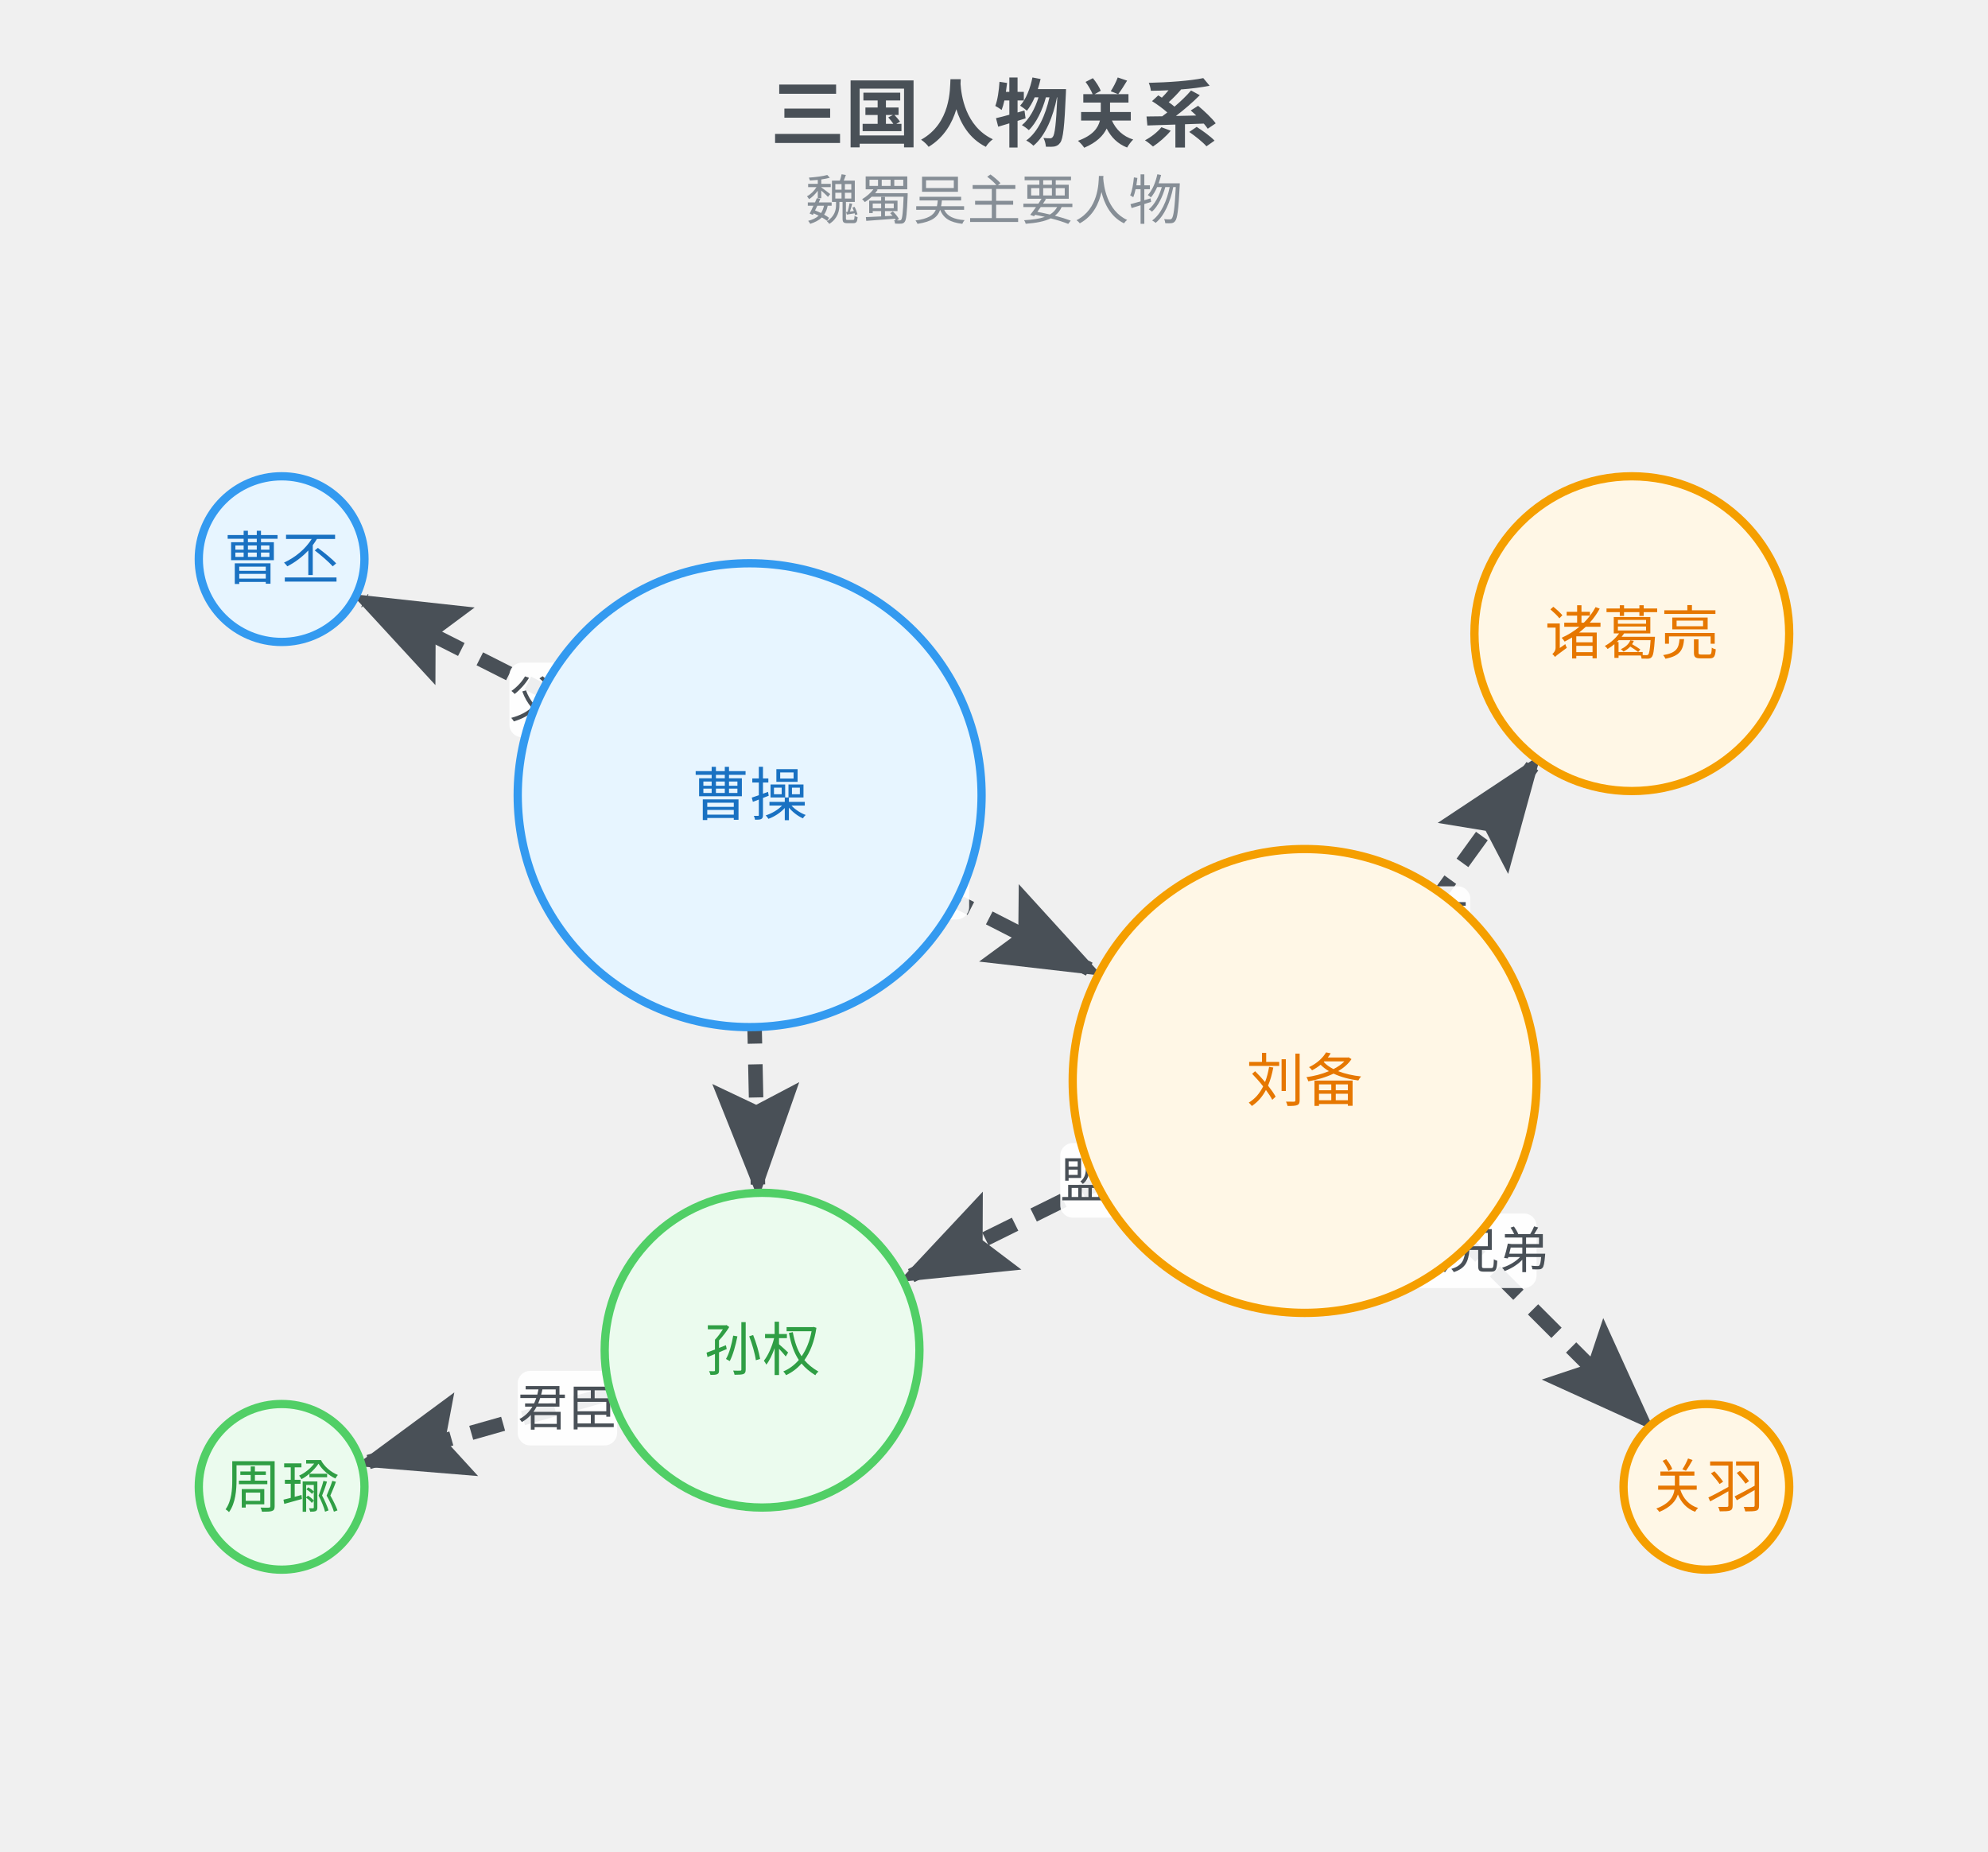
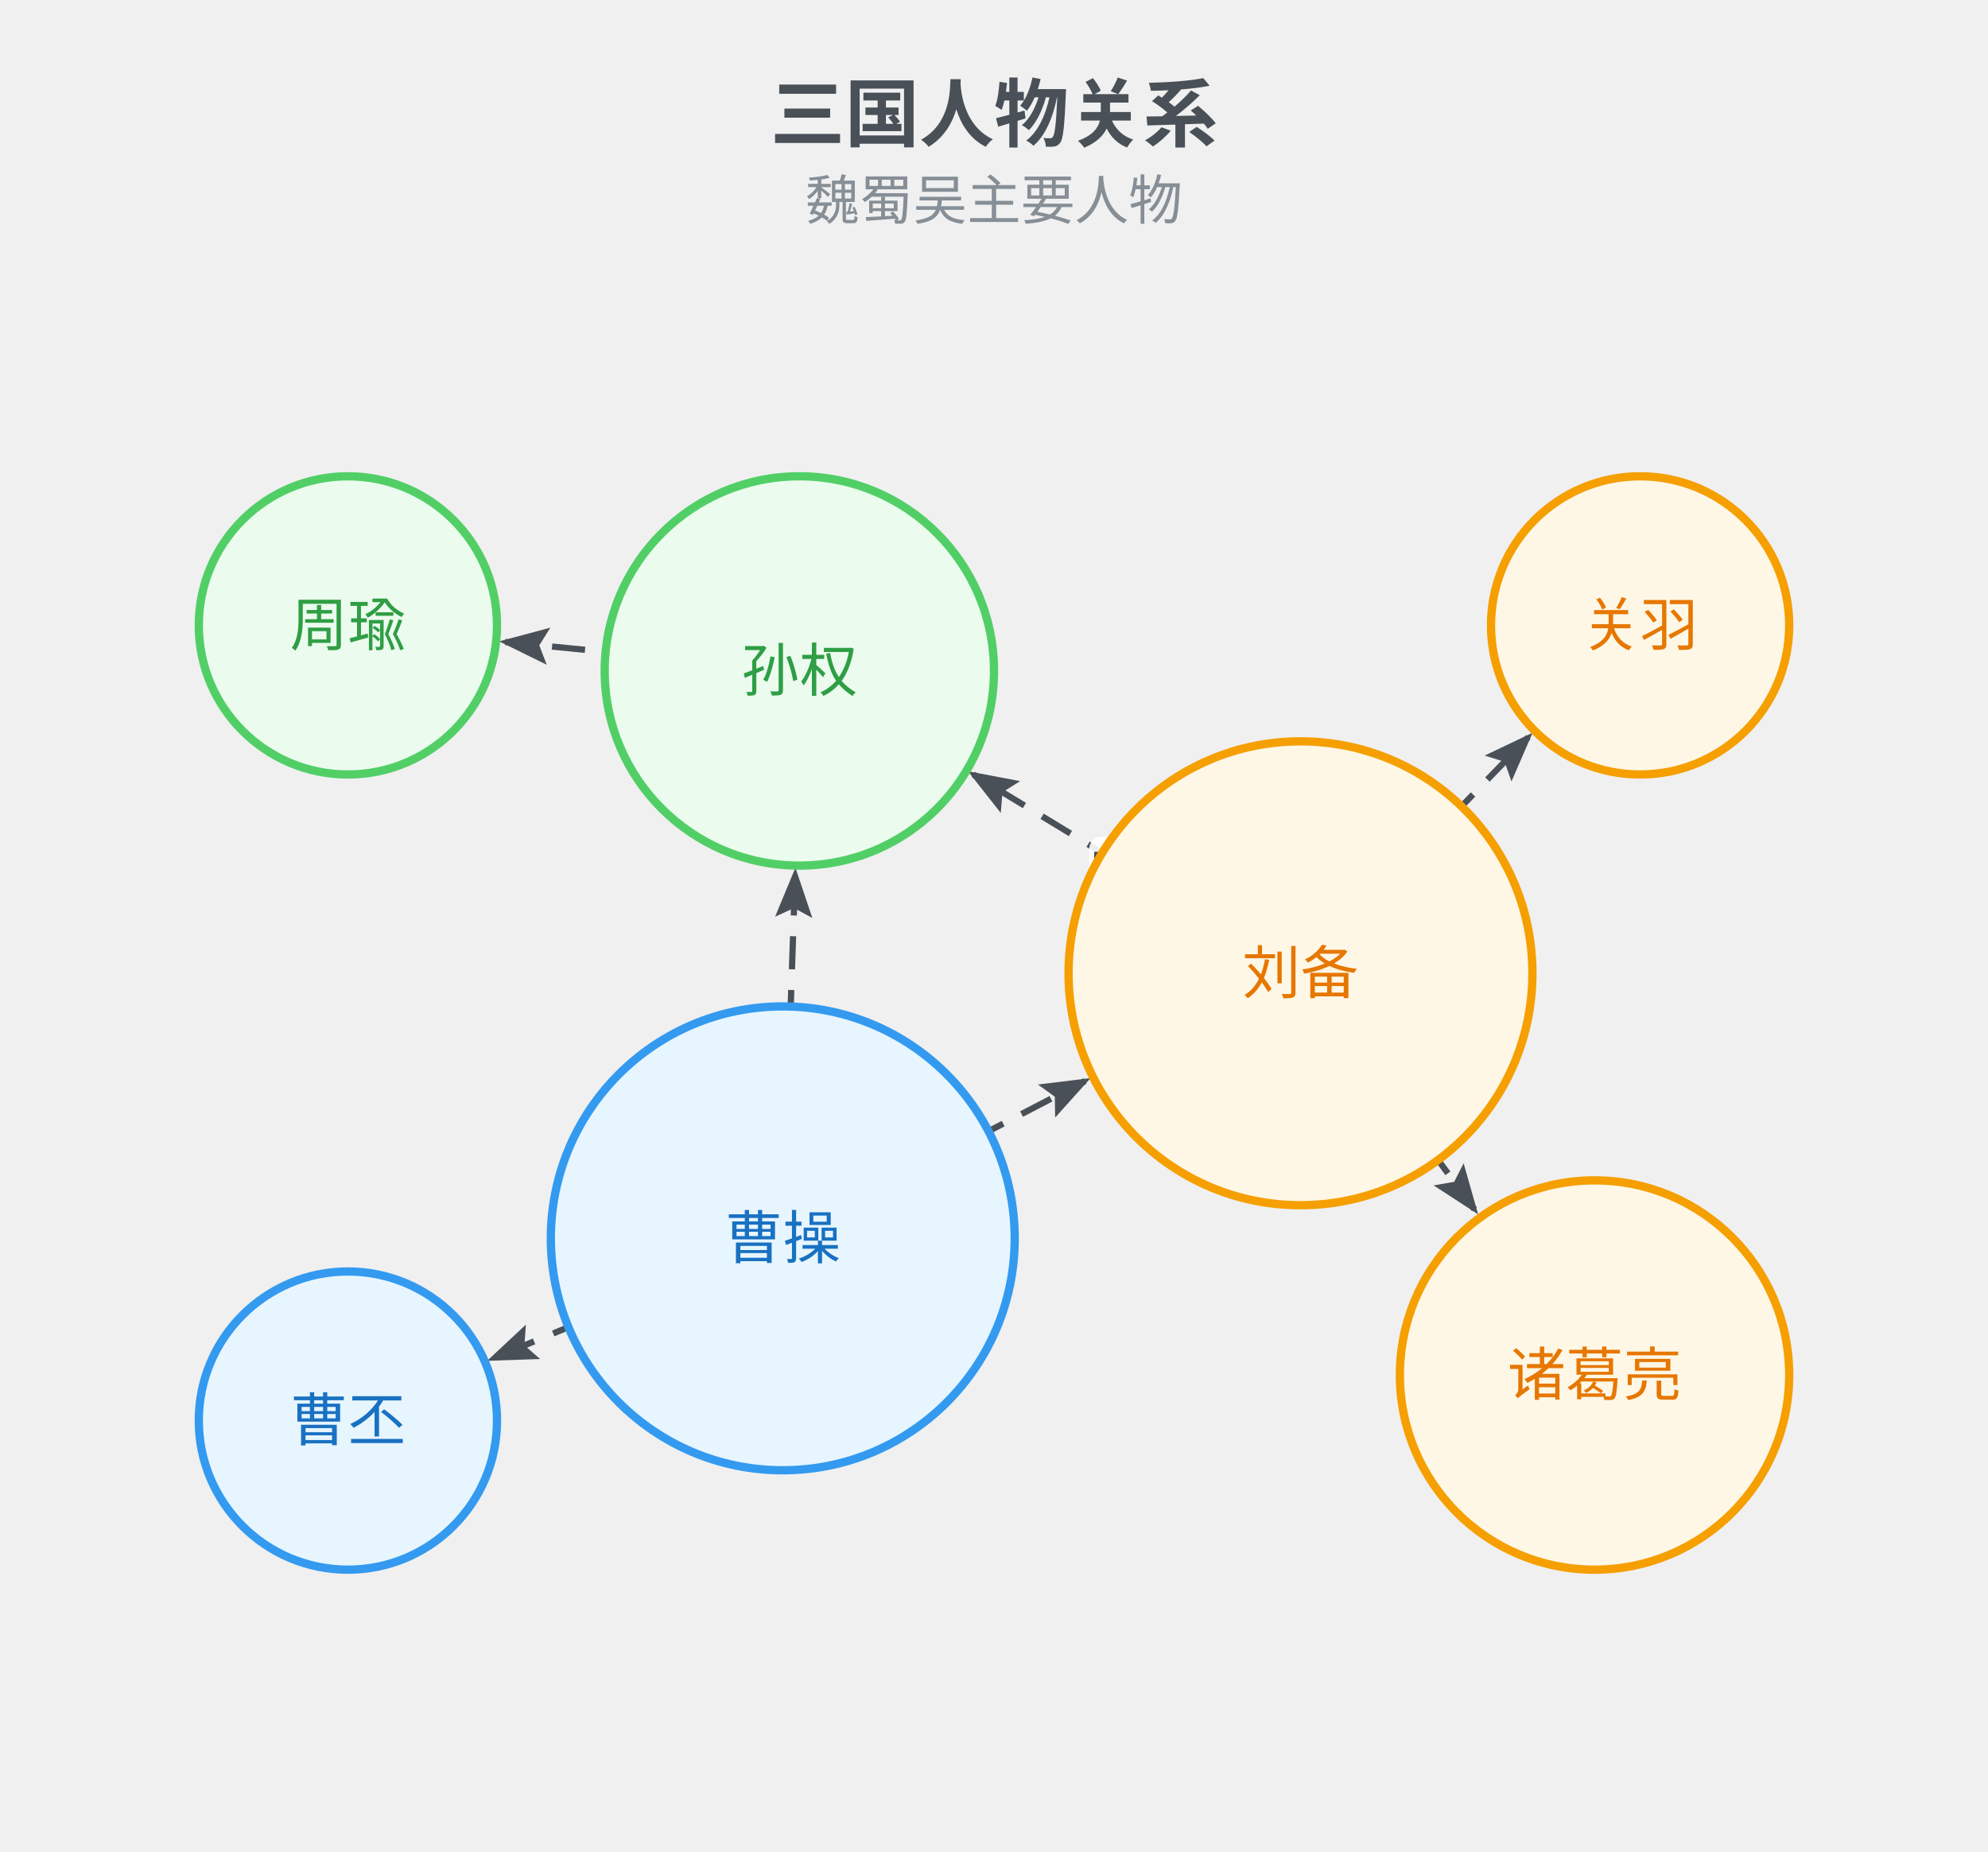
<svg xmlns="http://www.w3.org/2000/svg" width="480" height="447" viewBox="0 0 480 447">
  <text x="240" y="34" text-anchor="middle" font-family="Inter, system-ui, -apple-system, sans-serif" font-size="18" font-weight="700" fill="#495057">三国人物关系</text>
  <text x="240" y="53" text-anchor="middle" font-family="Inter, system-ui, -apple-system, sans-serif" font-size="13" fill="#868e96">魏蜀吴主要人物</text>
  <g class="network-diagram" transform="translate(0,67)">
    <defs>
      <marker id="net-1-arr" markerWidth="8" markerHeight="6" refX="7" refY="3" orient="auto" markerUnits="strokeWidth">
        <polygon points="0 0, 8 3, 0 6, 1.5 3" fill="#495057" />
      </marker>
      <style>.net-1-edge{stroke-dasharray:8 5;animation:net-1-dash 1.2s linear infinite;}@keyframes net-1-dash{to{stroke-dashoffset:-26;}}</style>
    </defs>
-     <line x1="181" y1="125" x2="88" y2="78" stroke="#495057" stroke-width="3.5" marker-end="url(#net-1-arr)" class="net-1-edge" />
-     <rect x="123" y="93" width="24" height="18" fill="white" rx="3" opacity="0.9" />
-     <text x="135" y="102" text-anchor="middle" dominant-baseline="middle" font-family="Inter, system-ui, -apple-system, sans-serif" font-size="12" fill="#495057">父子</text>
-     <line x1="315" y1="194" x2="370" y2="118" stroke="#495057" stroke-width="3.5" marker-end="url(#net-1-arr)" class="net-1-edge" />
-     <rect x="331" y="147" width="24" height="18" fill="white" rx="3" opacity="0.9" />
-     <text x="343" y="156" text-anchor="middle" dominant-baseline="middle" font-family="Inter, system-ui, -apple-system, sans-serif" font-size="12" fill="#495057">君臣</text>
-     <line x1="315" y1="194" x2="397" y2="276" stroke="#495057" stroke-width="3.5" marker-end="url(#net-1-arr)" class="net-1-edge" />
-     <rect x="340" y="226" width="31" height="18" fill="white" rx="3" opacity="0.9" />
-     <text x="356" y="235" text-anchor="middle" dominant-baseline="middle" font-family="Inter, system-ui, -apple-system, sans-serif" font-size="12" fill="#495057">义兄弟</text>
-     <line x1="181" y1="125" x2="263" y2="167" stroke="#495057" stroke-width="3.5" marker-end="url(#net-1-arr)" class="net-1-edge" />
-     <rect x="210" y="137" width="24" height="18" fill="white" rx="3" opacity="0.9" />
-     <text x="222" y="146" text-anchor="middle" dominant-baseline="middle" font-family="Inter, system-ui, -apple-system, sans-serif" font-size="12" fill="#495057">敌对</text>
-     <line x1="315" y1="194" x2="220" y2="241" stroke="#495057" stroke-width="3.5" marker-end="url(#net-1-arr)" class="net-1-edge" />
-     <rect x="256" y="209" width="24" height="18" fill="white" rx="3" opacity="0.9" />
-     <text x="268" y="218" text-anchor="middle" dominant-baseline="middle" font-family="Inter, system-ui, -apple-system, sans-serif" font-size="12" fill="#495057">盟友</text>
-     <line x1="184" y1="259" x2="89" y2="286" stroke="#495057" stroke-width="3.5" marker-end="url(#net-1-arr)" class="net-1-edge" />
-     <rect x="125" y="264" width="24" height="18" fill="white" rx="3" opacity="0.9" />
-     <text x="137" y="273" text-anchor="middle" dominant-baseline="middle" font-family="Inter, system-ui, -apple-system, sans-serif" font-size="12" fill="#495057">君臣</text>
-     <line x1="181" y1="125" x2="183" y2="219" stroke="#495057" stroke-width="3.5" marker-end="url(#net-1-arr)" class="net-1-edge" />
-     <rect x="170" y="163" width="24" height="18" fill="white" rx="3" opacity="0.9" />
-     <text x="182" y="172" text-anchor="middle" dominant-baseline="middle" font-family="Inter, system-ui, -apple-system, sans-serif" font-size="12" fill="#495057">敌对</text>
-     <circle cx="181" cy="125" r="56" fill="#e7f5ff" stroke="#339af0" stroke-width="2" />
-     <text x="181" y="125" text-anchor="middle" dominant-baseline="middle" font-family="Inter, system-ui, -apple-system, sans-serif" font-size="14" fill="#1971c2">曹操</text>
-     <circle cx="68" cy="68" r="20" fill="#e7f5ff" stroke="#339af0" stroke-width="2" />
-     <text x="68" y="68" text-anchor="middle" dominant-baseline="middle" font-family="Inter, system-ui, -apple-system, sans-serif" font-size="14" fill="#1971c2">曹丕</text>
-     <circle cx="315" cy="194" r="56" fill="#fff7e6" stroke="#f59f00" stroke-width="2" />
-     <text x="315" y="194" text-anchor="middle" dominant-baseline="middle" font-family="Inter, system-ui, -apple-system, sans-serif" font-size="14" fill="#e67700">刘备</text>
-     <circle cx="394" cy="86" r="38" fill="#fff7e6" stroke="#f59f00" stroke-width="2" />
-     <text x="394" y="86" text-anchor="middle" dominant-baseline="middle" font-family="Inter, system-ui, -apple-system, sans-serif" font-size="14" fill="#e67700">诸葛亮</text>
-     <circle cx="412" cy="292" r="20" fill="#fff7e6" stroke="#f59f00" stroke-width="2" />
-     <text x="412" y="292" text-anchor="middle" dominant-baseline="middle" font-family="Inter, system-ui, -apple-system, sans-serif" font-size="14" fill="#e67700">关羽</text>
-     <circle cx="184" cy="259" r="38" fill="#ebfbee" stroke="#51cf66" stroke-width="2" />
-     <text x="184" y="259" text-anchor="middle" dominant-baseline="middle" font-family="Inter, system-ui, -apple-system, sans-serif" font-size="14" fill="#2f9e44">孙权</text>
-     <circle cx="68" cy="292" r="20" fill="#ebfbee" stroke="#51cf66" stroke-width="2" />
-     <text x="68" y="292" text-anchor="middle" dominant-baseline="middle" font-family="Inter, system-ui, -apple-system, sans-serif" font-size="14" fill="#2f9e44">周瑜</text>
+     <line x1="189" y1="232" x2="119" y2="261" stroke="#495057" stroke-width="1.5" marker-end="url(#net-1-arr)" class="net-1-edge" />
+     <rect x="142" y="238" width="24" height="18" fill="white" rx="3" opacity="0.9" />
+     <text x="154" y="247" text-anchor="middle" dominant-baseline="middle" font-family="Inter, system-ui, -apple-system, sans-serif" font-size="12" fill="#495057">父子</text>
+     <line x1="314" y1="168" x2="356" y2="225" stroke="#495057" stroke-width="1.5" marker-end="url(#net-1-arr)" class="net-1-edge" />
+     <rect x="323" y="188" width="24" height="18" fill="white" rx="3" opacity="0.9" />
+     <text x="335" y="197" text-anchor="middle" dominant-baseline="middle" font-family="Inter, system-ui, -apple-system, sans-serif" font-size="12" fill="#495057">君臣</text>
+     <line x1="314" y1="168" x2="369" y2="111" stroke="#495057" stroke-width="1.5" marker-end="url(#net-1-arr)" class="net-1-edge" />
+     <rect x="326" y="131" width="31" height="18" fill="white" rx="3" opacity="0.9" />
+     <text x="342" y="140" text-anchor="middle" dominant-baseline="middle" font-family="Inter, system-ui, -apple-system, sans-serif" font-size="12" fill="#495057">义兄弟</text>
+     <line x1="189" y1="232" x2="262" y2="194" stroke="#495057" stroke-width="1.5" marker-end="url(#net-1-arr)" class="net-1-edge" />
+     <rect x="214" y="204" width="24" height="18" fill="white" rx="3" opacity="0.9" />
+     <text x="226" y="213" text-anchor="middle" dominant-baseline="middle" font-family="Inter, system-ui, -apple-system, sans-serif" font-size="12" fill="#495057">敌对</text>
+     <line x1="314" y1="168" x2="235" y2="120" stroke="#495057" stroke-width="1.5" marker-end="url(#net-1-arr)" class="net-1-edge" />
+     <rect x="263" y="135" width="24" height="18" fill="white" rx="3" opacity="0.9" />
+     <text x="275" y="144" text-anchor="middle" dominant-baseline="middle" font-family="Inter, system-ui, -apple-system, sans-serif" font-size="12" fill="#495057">盟友</text>
+     <line x1="193" y1="95" x2="122" y2="88" stroke="#495057" stroke-width="1.5" marker-end="url(#net-1-arr)" class="net-1-edge" />
+     <rect x="146" y="83" width="24" height="18" fill="white" rx="3" opacity="0.9" />
+     <text x="158" y="92" text-anchor="middle" dominant-baseline="middle" font-family="Inter, system-ui, -apple-system, sans-serif" font-size="12" fill="#495057">君臣</text>
+     <line x1="189" y1="232" x2="192" y2="144" stroke="#495057" stroke-width="1.5" marker-end="url(#net-1-arr)" class="net-1-edge" />
+     <rect x="179" y="179" width="24" height="18" fill="white" rx="3" opacity="0.9" />
+     <text x="191" y="188" text-anchor="middle" dominant-baseline="middle" font-family="Inter, system-ui, -apple-system, sans-serif" font-size="12" fill="#495057">敌对</text>
+     <circle cx="189" cy="232" r="56" fill="#e7f5ff" stroke="#339af0" stroke-width="2" />
+     <text x="189" y="232" text-anchor="middle" dominant-baseline="middle" font-family="Inter, system-ui, -apple-system, sans-serif" font-size="14" fill="#1971c2">曹操</text>
+     <circle cx="84" cy="276" r="36" fill="#e7f5ff" stroke="#339af0" stroke-width="2" />
+     <text x="84" y="276" text-anchor="middle" dominant-baseline="middle" font-family="Inter, system-ui, -apple-system, sans-serif" font-size="14" fill="#1971c2">曹丕</text>
+     <circle cx="314" cy="168" r="56" fill="#fff7e6" stroke="#f59f00" stroke-width="2" />
+     <text x="314" y="168" text-anchor="middle" dominant-baseline="middle" font-family="Inter, system-ui, -apple-system, sans-serif" font-size="14" fill="#e67700">刘备</text>
+     <circle cx="385" cy="265" r="47" fill="#fff7e6" stroke="#f59f00" stroke-width="2" />
+     <text x="385" y="265" text-anchor="middle" dominant-baseline="middle" font-family="Inter, system-ui, -apple-system, sans-serif" font-size="14" fill="#e67700">诸葛亮</text>
+     <circle cx="396" cy="84" r="36" fill="#fff7e6" stroke="#f59f00" stroke-width="2" />
+     <text x="396" y="84" text-anchor="middle" dominant-baseline="middle" font-family="Inter, system-ui, -apple-system, sans-serif" font-size="14" fill="#e67700">关羽</text>
+     <circle cx="193" cy="95" r="47" fill="#ebfbee" stroke="#51cf66" stroke-width="2" />
+     <text x="193" y="95" text-anchor="middle" dominant-baseline="middle" font-family="Inter, system-ui, -apple-system, sans-serif" font-size="14" fill="#2f9e44">孙权</text>
+     <circle cx="84" cy="84" r="36" fill="#ebfbee" stroke="#51cf66" stroke-width="2" />
+     <text x="84" y="84" text-anchor="middle" dominant-baseline="middle" font-family="Inter, system-ui, -apple-system, sans-serif" font-size="14" fill="#2f9e44">周瑜</text>
  </g>
</svg>
